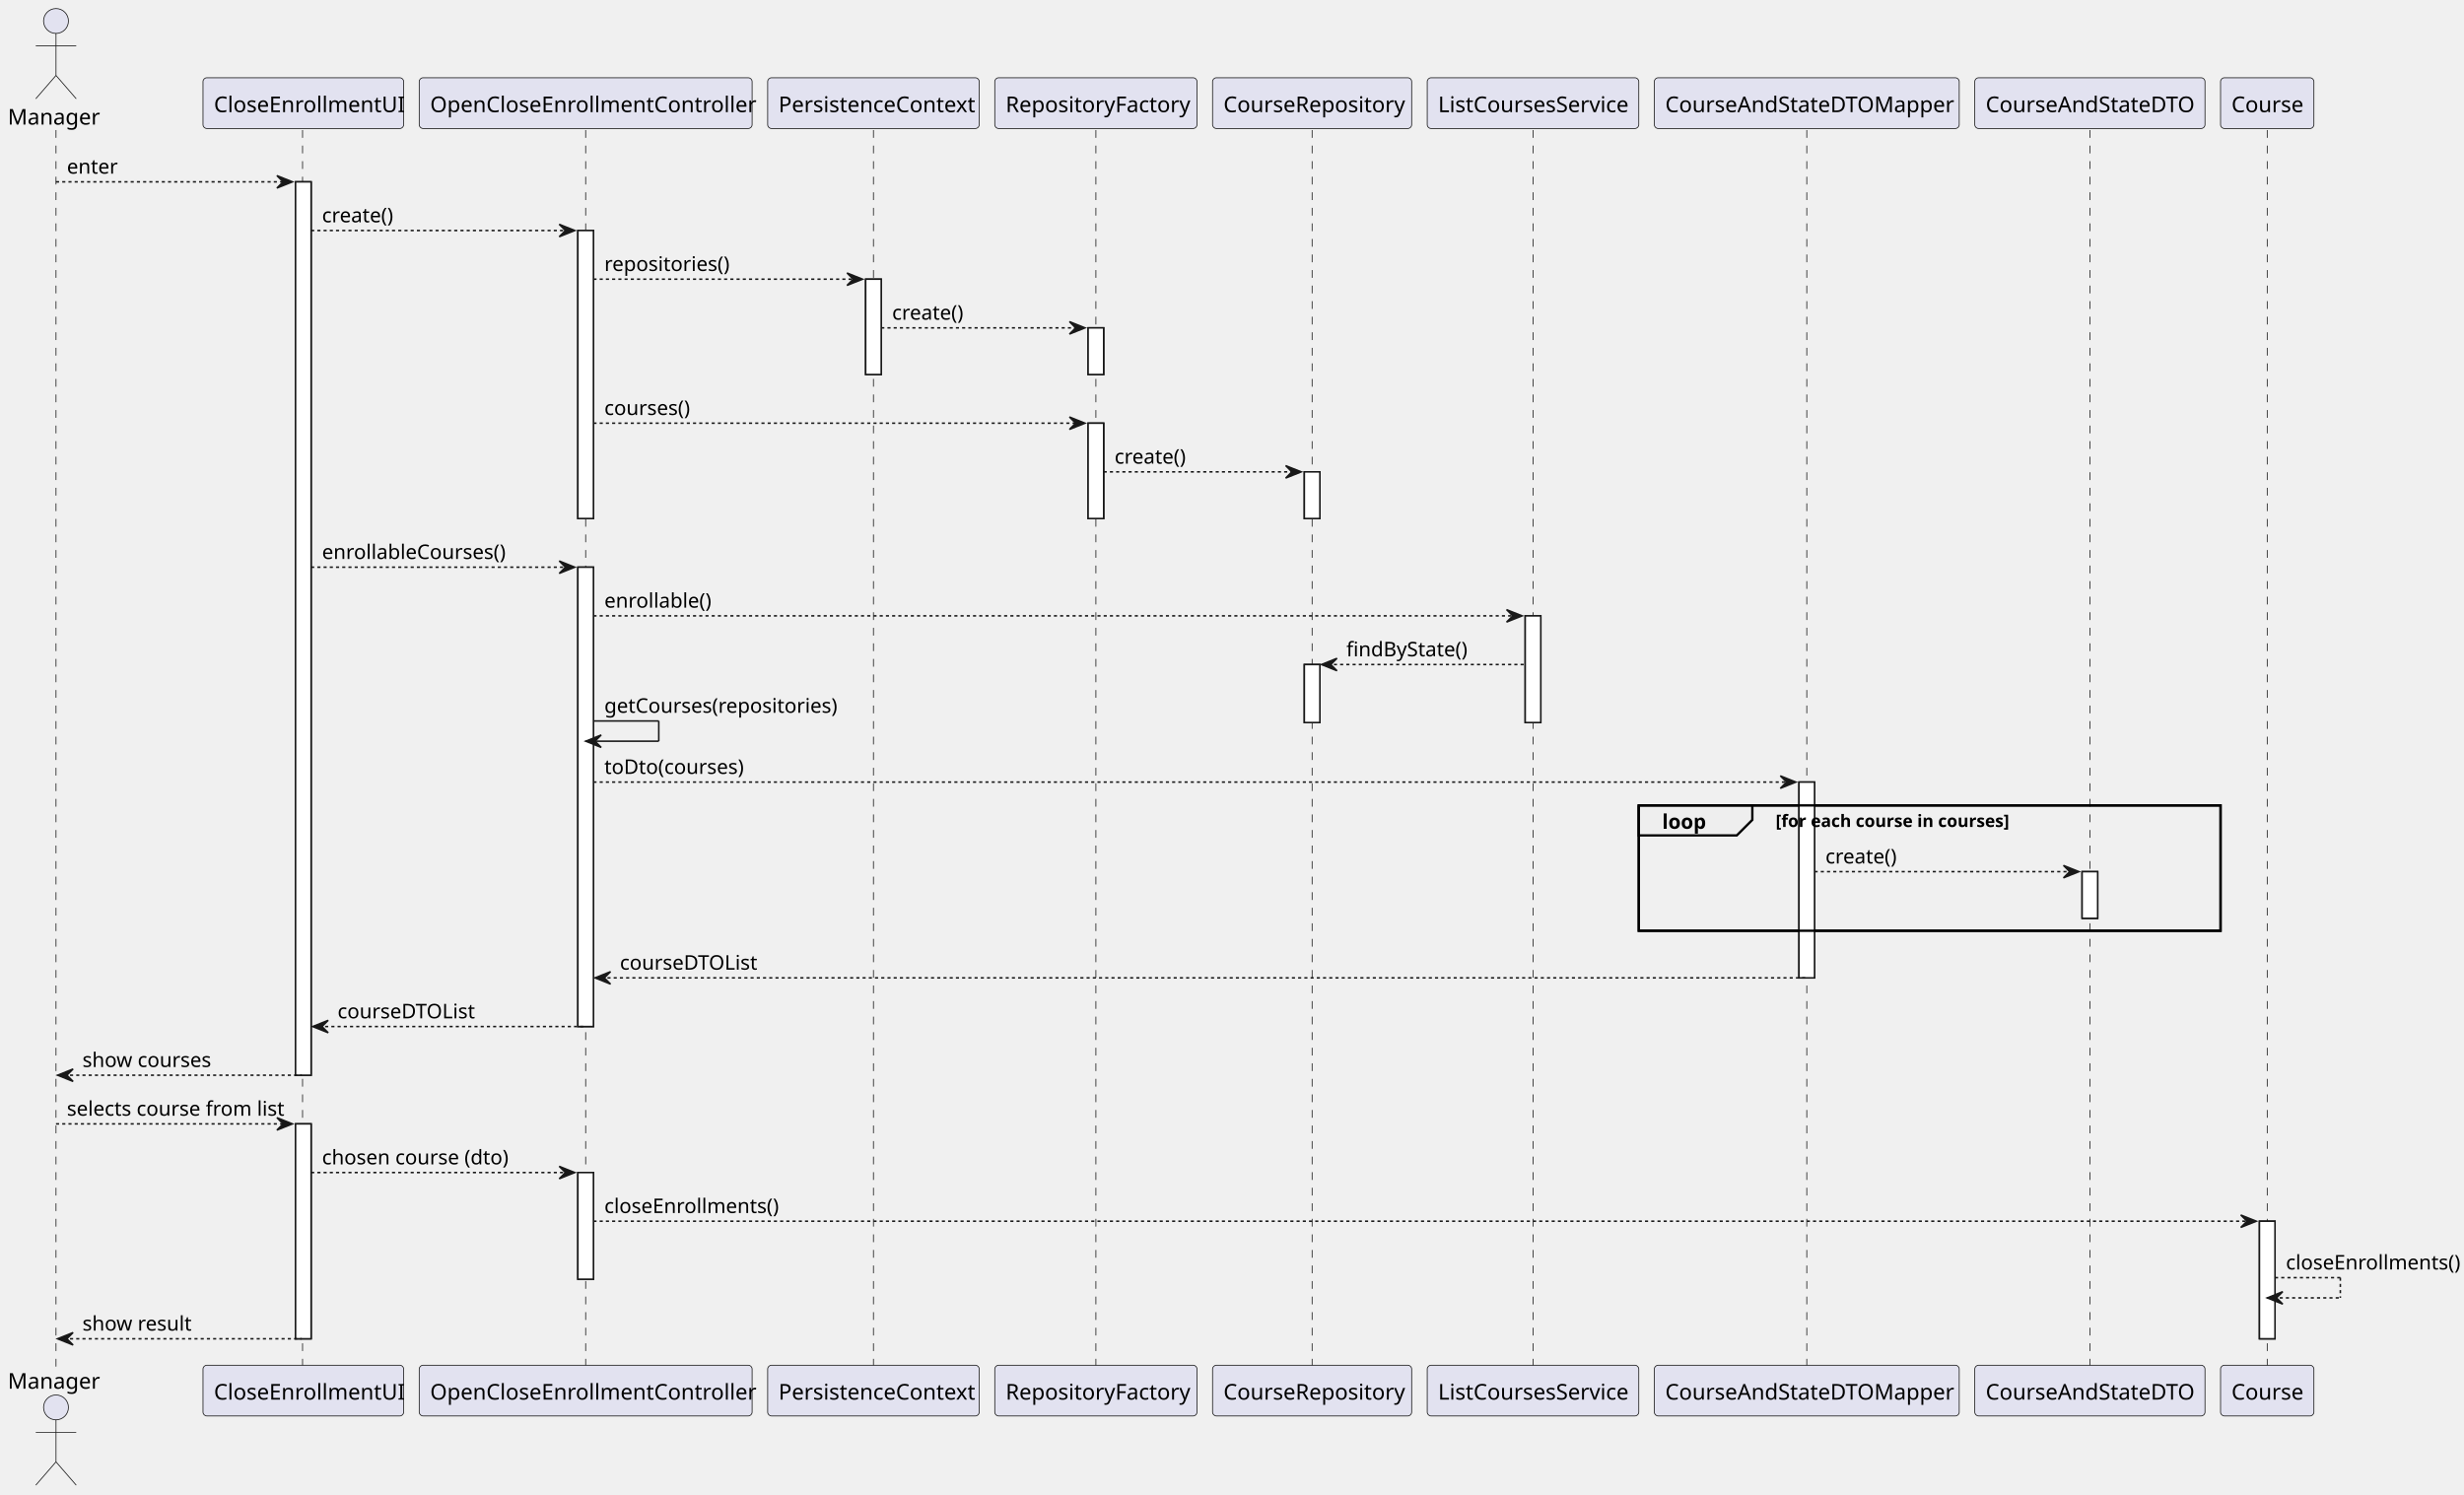
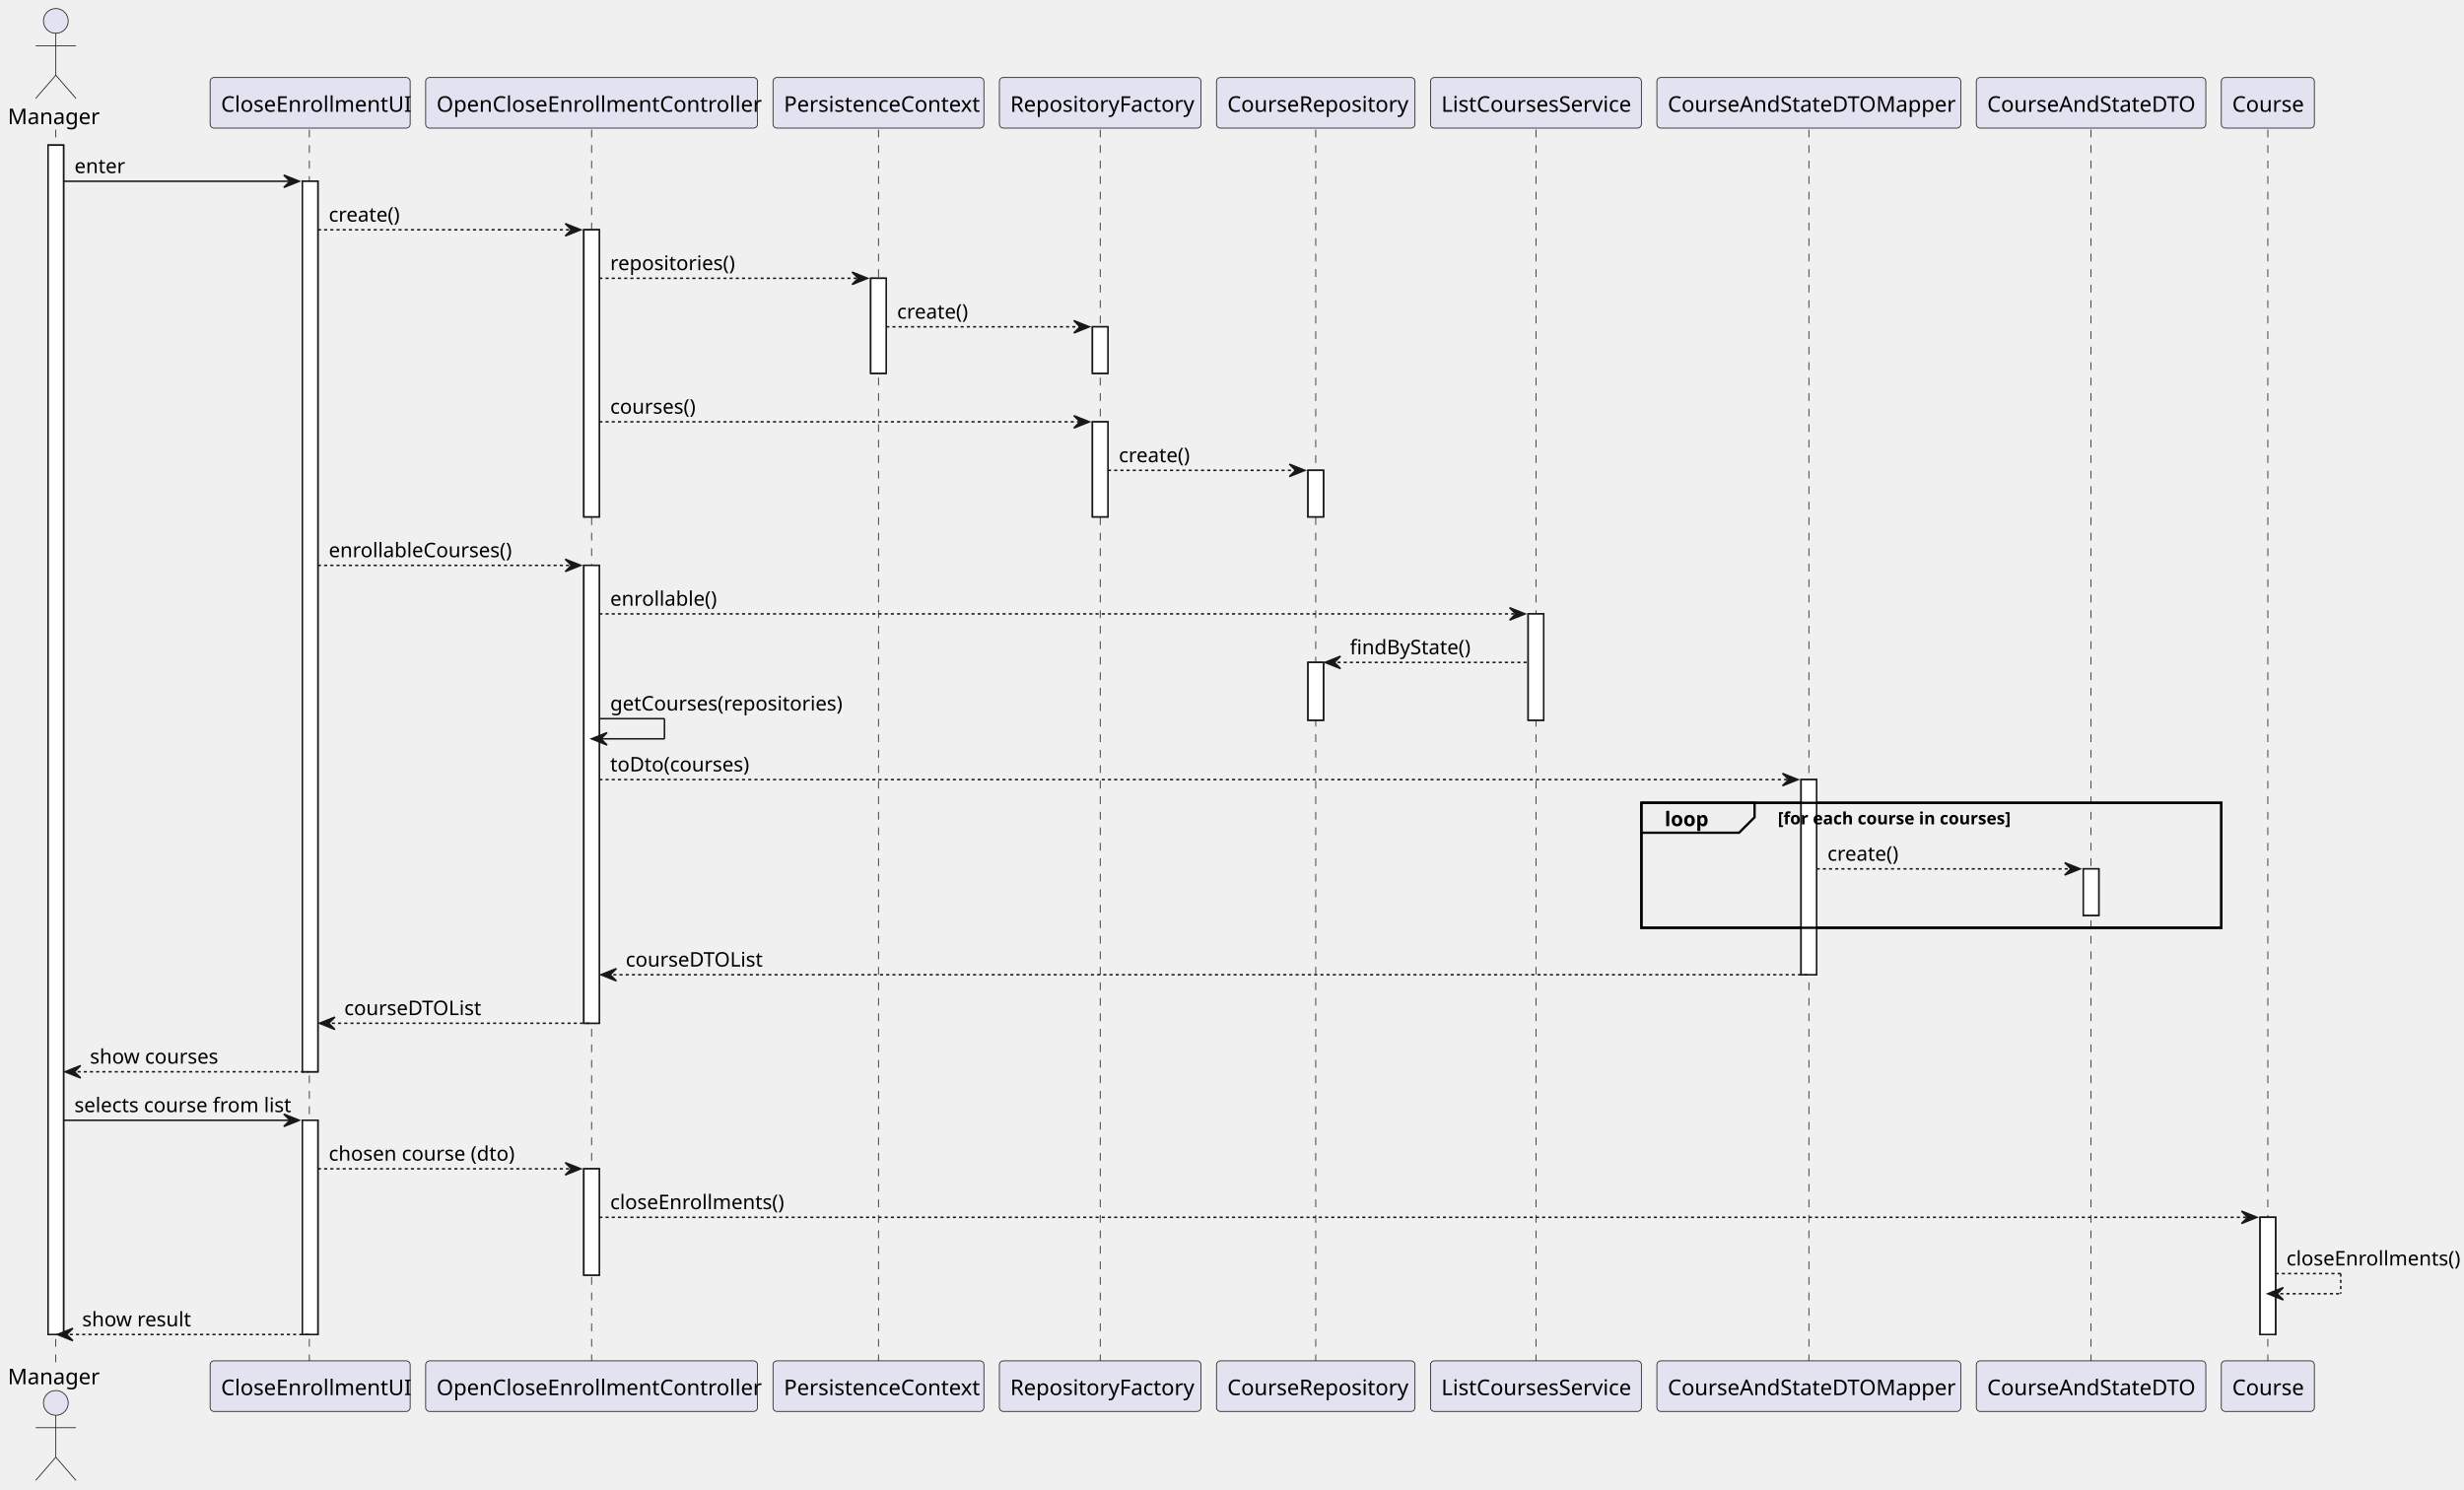
- <svg xmlns="http://www.w3.org/2000/svg" contentStyleType="text/css" height="961px" preserveAspectRatio="none" style="width:1584px;height:961px;background:#FFFFFF;" version="1.1" viewBox="0 0 1584 961" width="1584px" zoomAndPan="magnify">
+ <svg xmlns="http://www.w3.org/2000/svg" contentStyleType="text/css" height="961px" preserveAspectRatio="none" style="width:1589px;height:961px;background:#FFFFFF;" version="1.1" viewBox="0 0 1589 961" width="1589px" zoomAndPan="magnify">
  <defs />
  <g>
-     <rect fill="#FFFFFF" height="574.365" style="stroke:#181818;stroke-width:1.0;" width="10" x="190" y="116.912" />
-     <rect fill="#FFFFFF" height="138.164" style="stroke:#181818;stroke-width:1.0;" width="10" x="190" y="722.568" />
-     <rect fill="#FFFFFF" height="185.164" style="stroke:#181818;stroke-width:1.0;" width="10" x="371.5" y="148.203" />
-     <rect fill="#FFFFFF" height="295.328" style="stroke:#181818;stroke-width:1.0;" width="10" x="371.5" y="364.658" />
-     <rect fill="#FFFFFF" height="68.582" style="stroke:#181818;stroke-width:1.0;" width="10" x="371.5" y="753.859" />
-     <rect fill="#FFFFFF" height="61.291" style="stroke:#181818;stroke-width:1.0;" width="10" x="556.5" y="179.494" />
-     <rect fill="#FFFFFF" height="30" style="stroke:#181818;stroke-width:1.0;" width="10" x="699.5" y="210.785" />
-     <rect fill="#FFFFFF" height="61.291" style="stroke:#181818;stroke-width:1.0;" width="10" x="699.5" y="272.076" />
-     <rect fill="#FFFFFF" height="30" style="stroke:#181818;stroke-width:1.0;" width="10" x="838.5" y="303.367" />
-     <rect fill="#FFFFFF" height="37.291" style="stroke:#181818;stroke-width:1.0;" width="10" x="838.5" y="427.24" />
-     <rect fill="#FFFFFF" height="68.582" style="stroke:#181818;stroke-width:1.0;" width="10" x="980.5" y="395.949" />
-     <rect fill="#FFFFFF" height="125.873" style="stroke:#181818;stroke-width:1.0;" width="10" x="1156.5" y="502.822" />
-     <rect fill="#FFFFFF" height="30" style="stroke:#181818;stroke-width:1.0;" width="10" x="1338.5" y="560.404" />
-     <rect fill="#FFFFFF" height="75.582" style="stroke:#181818;stroke-width:1.0;" width="10" x="1452.5" y="785.15" />
-     <rect fill="none" height="80.582" style="stroke:#000000;stroke-width:1.5;" width="374" x="1053.5" y="517.822" />
+     <rect fill="#FFFFFF" height="767.111" style="stroke:#181818;stroke-width:1.0;" width="10" x="31" y="93.621" />
+     <rect fill="#FFFFFF" height="574.365" style="stroke:#181818;stroke-width:1.0;" width="10" x="195" y="116.912" />
+     <rect fill="#FFFFFF" height="138.164" style="stroke:#181818;stroke-width:1.0;" width="10" x="195" y="722.568" />
+     <rect fill="#FFFFFF" height="185.164" style="stroke:#181818;stroke-width:1.0;" width="10" x="376.5" y="148.203" />
+     <rect fill="#FFFFFF" height="295.328" style="stroke:#181818;stroke-width:1.0;" width="10" x="376.5" y="364.658" />
+     <rect fill="#FFFFFF" height="68.582" style="stroke:#181818;stroke-width:1.0;" width="10" x="376.5" y="753.859" />
+     <rect fill="#FFFFFF" height="61.291" style="stroke:#181818;stroke-width:1.0;" width="10" x="561.5" y="179.494" />
+     <rect fill="#FFFFFF" height="30" style="stroke:#181818;stroke-width:1.0;" width="10" x="704.5" y="210.785" />
+     <rect fill="#FFFFFF" height="61.291" style="stroke:#181818;stroke-width:1.0;" width="10" x="704.5" y="272.076" />
+     <rect fill="#FFFFFF" height="30" style="stroke:#181818;stroke-width:1.0;" width="10" x="843.5" y="303.367" />
+     <rect fill="#FFFFFF" height="37.291" style="stroke:#181818;stroke-width:1.0;" width="10" x="843.5" y="427.24" />
+     <rect fill="#FFFFFF" height="68.582" style="stroke:#181818;stroke-width:1.0;" width="10" x="985.5" y="395.949" />
+     <rect fill="#FFFFFF" height="125.873" style="stroke:#181818;stroke-width:1.0;" width="10" x="1161.5" y="502.822" />
+     <rect fill="#FFFFFF" height="30" style="stroke:#181818;stroke-width:1.0;" width="10" x="1343.5" y="560.404" />
+     <rect fill="#FFFFFF" height="75.582" style="stroke:#181818;stroke-width:1.0;" width="10" x="1457.5" y="785.15" />
+     <rect fill="none" height="80.582" style="stroke:#000000;stroke-width:1.5;" width="374" x="1058.5" y="517.822" />
    <line style="stroke:#181818;stroke-width:0.5;stroke-dasharray:5.0,5.0;" x1="36" x2="36" y1="83.621" y2="878.732" />
-     <line style="stroke:#181818;stroke-width:0.5;stroke-dasharray:5.0,5.0;" x1="194.5" x2="194.5" y1="83.621" y2="878.732" />
-     <line style="stroke:#181818;stroke-width:0.5;stroke-dasharray:5.0,5.0;" x1="376.5" x2="376.5" y1="83.621" y2="878.732" />
-     <line style="stroke:#181818;stroke-width:0.5;stroke-dasharray:5.0,5.0;" x1="561.5" x2="561.5" y1="83.621" y2="878.732" />
-     <line style="stroke:#181818;stroke-width:0.5;stroke-dasharray:5.0,5.0;" x1="704.5" x2="704.5" y1="83.621" y2="878.732" />
-     <line style="stroke:#181818;stroke-width:0.5;stroke-dasharray:5.0,5.0;" x1="843.5" x2="843.5" y1="83.621" y2="878.732" />
-     <line style="stroke:#181818;stroke-width:0.5;stroke-dasharray:5.0,5.0;" x1="985.5" x2="985.5" y1="83.621" y2="878.732" />
-     <line style="stroke:#181818;stroke-width:0.5;stroke-dasharray:5.0,5.0;" x1="1161.5" x2="1161.5" y1="83.621" y2="878.732" />
-     <line style="stroke:#181818;stroke-width:0.5;stroke-dasharray:5.0,5.0;" x1="1343.5" x2="1343.5" y1="83.621" y2="878.732" />
-     <line style="stroke:#181818;stroke-width:0.5;stroke-dasharray:5.0,5.0;" x1="1457.5" x2="1457.5" y1="83.621" y2="878.732" />
+     <line style="stroke:#181818;stroke-width:0.5;stroke-dasharray:5.0,5.0;" x1="199.5" x2="199.5" y1="83.621" y2="878.732" />
+     <line style="stroke:#181818;stroke-width:0.5;stroke-dasharray:5.0,5.0;" x1="381.5" x2="381.5" y1="83.621" y2="878.732" />
+     <line style="stroke:#181818;stroke-width:0.5;stroke-dasharray:5.0,5.0;" x1="566.5" x2="566.5" y1="83.621" y2="878.732" />
+     <line style="stroke:#181818;stroke-width:0.5;stroke-dasharray:5.0,5.0;" x1="709.5" x2="709.5" y1="83.621" y2="878.732" />
+     <line style="stroke:#181818;stroke-width:0.5;stroke-dasharray:5.0,5.0;" x1="848.5" x2="848.5" y1="83.621" y2="878.732" />
+     <line style="stroke:#181818;stroke-width:0.5;stroke-dasharray:5.0,5.0;" x1="990.5" x2="990.5" y1="83.621" y2="878.732" />
+     <line style="stroke:#181818;stroke-width:0.5;stroke-dasharray:5.0,5.0;" x1="1166.5" x2="1166.5" y1="83.621" y2="878.732" />
+     <line style="stroke:#181818;stroke-width:0.5;stroke-dasharray:5.0,5.0;" x1="1348.5" x2="1348.5" y1="83.621" y2="878.732" />
+     <line style="stroke:#181818;stroke-width:0.5;stroke-dasharray:5.0,5.0;" x1="1462.5" x2="1462.5" y1="83.621" y2="878.732" />
    <text fill="#000000" font-family="sans-serif" font-size="14" lengthAdjust="spacing" textLength="56" x="5" y="80.107">Manager</text>
    <ellipse cx="36" cy="13.5" fill="#E2E2F0" rx="8" ry="8" style="stroke:#181818;stroke-width:0.5;" />
    <path d="M36,21.5 L36,48.5 M23,29.5 L49,29.5 M36,48.5 L23,63.5 M36,48.5 L49,63.5 " fill="none" style="stroke:#181818;stroke-width:0.5;" />
    <text fill="#000000" font-family="sans-serif" font-size="14" lengthAdjust="spacing" textLength="56" x="5" y="892.84">Manager</text>
    <ellipse cx="36" cy="904.854" fill="#E2E2F0" rx="8" ry="8" style="stroke:#181818;stroke-width:0.5;" />
    <path d="M36,912.854 L36,939.854 M23,920.854 L49,920.854 M36,939.854 L23,954.854 M36,939.854 L49,954.854 " fill="none" style="stroke:#181818;stroke-width:0.5;" />
-     <rect fill="#E2E2F0" height="32.621" rx="2.5" ry="2.5" style="stroke:#181818;stroke-width:0.5;" width="129" x="130.5" y="50" />
-     <text fill="#000000" font-family="sans-serif" font-size="14" lengthAdjust="spacing" textLength="115" x="137.5" y="72.107">CloseEnrollmentUI</text>
-     <rect fill="#E2E2F0" height="32.621" rx="2.5" ry="2.5" style="stroke:#181818;stroke-width:0.5;" width="129" x="130.5" y="877.732" />
-     <text fill="#000000" font-family="sans-serif" font-size="14" lengthAdjust="spacing" textLength="115" x="137.5" y="899.84">CloseEnrollmentUI</text>
-     <rect fill="#E2E2F0" height="32.621" rx="2.5" ry="2.5" style="stroke:#181818;stroke-width:0.5;" width="214" x="269.5" y="50" />
-     <text fill="#000000" font-family="sans-serif" font-size="14" lengthAdjust="spacing" textLength="200" x="276.5" y="72.107">OpenCloseEnrollmentController</text>
-     <rect fill="#E2E2F0" height="32.621" rx="2.5" ry="2.5" style="stroke:#181818;stroke-width:0.5;" width="214" x="269.5" y="877.732" />
-     <text fill="#000000" font-family="sans-serif" font-size="14" lengthAdjust="spacing" textLength="200" x="276.5" y="899.84">OpenCloseEnrollmentController</text>
-     <rect fill="#E2E2F0" height="32.621" rx="2.5" ry="2.5" style="stroke:#181818;stroke-width:0.5;" width="136" x="493.5" y="50" />
-     <text fill="#000000" font-family="sans-serif" font-size="14" lengthAdjust="spacing" textLength="122" x="500.5" y="72.107">PersistenceContext</text>
-     <rect fill="#E2E2F0" height="32.621" rx="2.5" ry="2.5" style="stroke:#181818;stroke-width:0.5;" width="136" x="493.5" y="877.732" />
-     <text fill="#000000" font-family="sans-serif" font-size="14" lengthAdjust="spacing" textLength="122" x="500.5" y="899.84">PersistenceContext</text>
-     <rect fill="#E2E2F0" height="32.621" rx="2.5" ry="2.5" style="stroke:#181818;stroke-width:0.5;" width="130" x="639.5" y="50" />
-     <text fill="#000000" font-family="sans-serif" font-size="14" lengthAdjust="spacing" textLength="116" x="646.5" y="72.107">RepositoryFactory</text>
-     <rect fill="#E2E2F0" height="32.621" rx="2.5" ry="2.5" style="stroke:#181818;stroke-width:0.5;" width="130" x="639.5" y="877.732" />
-     <text fill="#000000" font-family="sans-serif" font-size="14" lengthAdjust="spacing" textLength="116" x="646.5" y="899.84">RepositoryFactory</text>
-     <rect fill="#E2E2F0" height="32.621" rx="2.5" ry="2.5" style="stroke:#181818;stroke-width:0.5;" width="128" x="779.5" y="50" />
-     <text fill="#000000" font-family="sans-serif" font-size="14" lengthAdjust="spacing" textLength="114" x="786.5" y="72.107">CourseRepository</text>
-     <rect fill="#E2E2F0" height="32.621" rx="2.5" ry="2.5" style="stroke:#181818;stroke-width:0.5;" width="128" x="779.5" y="877.732" />
-     <text fill="#000000" font-family="sans-serif" font-size="14" lengthAdjust="spacing" textLength="114" x="786.5" y="899.84">CourseRepository</text>
-     <rect fill="#E2E2F0" height="32.621" rx="2.5" ry="2.5" style="stroke:#181818;stroke-width:0.5;" width="136" x="917.5" y="50" />
-     <text fill="#000000" font-family="sans-serif" font-size="14" lengthAdjust="spacing" textLength="122" x="924.5" y="72.107">ListCoursesService</text>
-     <rect fill="#E2E2F0" height="32.621" rx="2.5" ry="2.5" style="stroke:#181818;stroke-width:0.5;" width="136" x="917.5" y="877.732" />
-     <text fill="#000000" font-family="sans-serif" font-size="14" lengthAdjust="spacing" textLength="122" x="924.5" y="899.84">ListCoursesService</text>
-     <rect fill="#E2E2F0" height="32.621" rx="2.5" ry="2.5" style="stroke:#181818;stroke-width:0.5;" width="196" x="1063.5" y="50" />
-     <text fill="#000000" font-family="sans-serif" font-size="14" lengthAdjust="spacing" textLength="182" x="1070.5" y="72.107">CourseAndStateDTOMapper</text>
-     <rect fill="#E2E2F0" height="32.621" rx="2.5" ry="2.5" style="stroke:#181818;stroke-width:0.5;" width="196" x="1063.5" y="877.732" />
-     <text fill="#000000" font-family="sans-serif" font-size="14" lengthAdjust="spacing" textLength="182" x="1070.5" y="899.84">CourseAndStateDTOMapper</text>
-     <rect fill="#E2E2F0" height="32.621" rx="2.5" ry="2.5" style="stroke:#181818;stroke-width:0.5;" width="148" x="1269.5" y="50" />
-     <text fill="#000000" font-family="sans-serif" font-size="14" lengthAdjust="spacing" textLength="134" x="1276.5" y="72.107">CourseAndStateDTO</text>
-     <rect fill="#E2E2F0" height="32.621" rx="2.5" ry="2.5" style="stroke:#181818;stroke-width:0.5;" width="148" x="1269.5" y="877.732" />
-     <text fill="#000000" font-family="sans-serif" font-size="14" lengthAdjust="spacing" textLength="134" x="1276.5" y="899.84">CourseAndStateDTO</text>
-     <rect fill="#E2E2F0" height="32.621" rx="2.5" ry="2.5" style="stroke:#181818;stroke-width:0.5;" width="60" x="1427.5" y="50" />
-     <text fill="#000000" font-family="sans-serif" font-size="14" lengthAdjust="spacing" textLength="46" x="1434.5" y="72.107">Course</text>
-     <rect fill="#E2E2F0" height="32.621" rx="2.5" ry="2.5" style="stroke:#181818;stroke-width:0.5;" width="60" x="1427.5" y="877.732" />
-     <text fill="#000000" font-family="sans-serif" font-size="14" lengthAdjust="spacing" textLength="46" x="1434.5" y="899.84">Course</text>
-     <rect fill="#FFFFFF" height="574.365" style="stroke:#181818;stroke-width:1.0;" width="10" x="190" y="116.912" />
-     <rect fill="#FFFFFF" height="138.164" style="stroke:#181818;stroke-width:1.0;" width="10" x="190" y="722.568" />
-     <rect fill="#FFFFFF" height="185.164" style="stroke:#181818;stroke-width:1.0;" width="10" x="371.5" y="148.203" />
-     <rect fill="#FFFFFF" height="295.328" style="stroke:#181818;stroke-width:1.0;" width="10" x="371.5" y="364.658" />
-     <rect fill="#FFFFFF" height="68.582" style="stroke:#181818;stroke-width:1.0;" width="10" x="371.5" y="753.859" />
-     <rect fill="#FFFFFF" height="61.291" style="stroke:#181818;stroke-width:1.0;" width="10" x="556.5" y="179.494" />
-     <rect fill="#FFFFFF" height="30" style="stroke:#181818;stroke-width:1.0;" width="10" x="699.5" y="210.785" />
-     <rect fill="#FFFFFF" height="61.291" style="stroke:#181818;stroke-width:1.0;" width="10" x="699.5" y="272.076" />
-     <rect fill="#FFFFFF" height="30" style="stroke:#181818;stroke-width:1.0;" width="10" x="838.5" y="303.367" />
-     <rect fill="#FFFFFF" height="37.291" style="stroke:#181818;stroke-width:1.0;" width="10" x="838.5" y="427.24" />
-     <rect fill="#FFFFFF" height="68.582" style="stroke:#181818;stroke-width:1.0;" width="10" x="980.5" y="395.949" />
-     <rect fill="#FFFFFF" height="125.873" style="stroke:#181818;stroke-width:1.0;" width="10" x="1156.5" y="502.822" />
-     <rect fill="#FFFFFF" height="30" style="stroke:#181818;stroke-width:1.0;" width="10" x="1338.5" y="560.404" />
-     <rect fill="#FFFFFF" height="75.582" style="stroke:#181818;stroke-width:1.0;" width="10" x="1452.5" y="785.15" />
-     <polygon fill="#181818" points="178,112.912,188,116.912,178,120.912,182,116.912" style="stroke:#181818;stroke-width:1.0;" />
-     <line style="stroke:#181818;stroke-width:1.0;stroke-dasharray:2.0,2.0;" x1="36" x2="184" y1="116.912" y2="116.912" />
-     <text fill="#000000" font-family="sans-serif" font-size="13" lengthAdjust="spacing" textLength="29" x="43" y="111.649">enter</text>
-     <polygon fill="#181818" points="359.5,144.203,369.5,148.203,359.5,152.203,363.5,148.203" style="stroke:#181818;stroke-width:1.0;" />
-     <line style="stroke:#181818;stroke-width:1.0;stroke-dasharray:2.0,2.0;" x1="200" x2="365.5" y1="148.203" y2="148.203" />
-     <text fill="#000000" font-family="sans-serif" font-size="13" lengthAdjust="spacing" textLength="44" x="207" y="142.94">create()</text>
-     <polygon fill="#181818" points="544.5,175.494,554.5,179.494,544.5,183.494,548.5,179.494" style="stroke:#181818;stroke-width:1.0;" />
-     <line style="stroke:#181818;stroke-width:1.0;stroke-dasharray:2.0,2.0;" x1="381.5" x2="550.5" y1="179.494" y2="179.494" />
-     <text fill="#000000" font-family="sans-serif" font-size="13" lengthAdjust="spacing" textLength="75" x="388.5" y="174.231">repositories()</text>
-     <polygon fill="#181818" points="687.5,206.785,697.5,210.785,687.5,214.785,691.5,210.785" style="stroke:#181818;stroke-width:1.0;" />
-     <line style="stroke:#181818;stroke-width:1.0;stroke-dasharray:2.0,2.0;" x1="566.5" x2="693.5" y1="210.785" y2="210.785" />
-     <text fill="#000000" font-family="sans-serif" font-size="13" lengthAdjust="spacing" textLength="44" x="573.5" y="205.523">create()</text>
-     <polygon fill="#181818" points="687.5,268.076,697.5,272.076,687.5,276.076,691.5,272.076" style="stroke:#181818;stroke-width:1.0;" />
-     <line style="stroke:#181818;stroke-width:1.0;stroke-dasharray:2.0,2.0;" x1="381.5" x2="693.5" y1="272.076" y2="272.076" />
-     <text fill="#000000" font-family="sans-serif" font-size="13" lengthAdjust="spacing" textLength="54" x="388.5" y="266.813">courses()</text>
-     <polygon fill="#181818" points="826.5,299.367,836.5,303.367,826.5,307.367,830.5,303.367" style="stroke:#181818;stroke-width:1.0;" />
-     <line style="stroke:#181818;stroke-width:1.0;stroke-dasharray:2.0,2.0;" x1="709.5" x2="832.5" y1="303.367" y2="303.367" />
-     <text fill="#000000" font-family="sans-serif" font-size="13" lengthAdjust="spacing" textLength="44" x="716.5" y="298.104">create()</text>
-     <polygon fill="#181818" points="359.5,360.658,369.5,364.658,359.5,368.658,363.5,364.658" style="stroke:#181818;stroke-width:1.0;" />
-     <line style="stroke:#181818;stroke-width:1.0;stroke-dasharray:2.0,2.0;" x1="200" x2="365.5" y1="364.658" y2="364.658" />
-     <text fill="#000000" font-family="sans-serif" font-size="13" lengthAdjust="spacing" textLength="111" x="207" y="359.396">enrollableCourses()</text>
-     <polygon fill="#181818" points="968.5,391.949,978.5,395.949,968.5,399.949,972.5,395.949" style="stroke:#181818;stroke-width:1.0;" />
-     <line style="stroke:#181818;stroke-width:1.0;stroke-dasharray:2.0,2.0;" x1="381.5" x2="974.5" y1="395.949" y2="395.949" />
-     <text fill="#000000" font-family="sans-serif" font-size="13" lengthAdjust="spacing" textLength="63" x="388.5" y="390.687">enrollable()</text>
-     <polygon fill="#181818" points="859.5,423.24,849.5,427.24,859.5,431.24,855.5,427.24" style="stroke:#181818;stroke-width:1.0;" />
-     <line style="stroke:#181818;stroke-width:1.0;stroke-dasharray:2.0,2.0;" x1="853.5" x2="979.5" y1="427.24" y2="427.24" />
-     <text fill="#000000" font-family="sans-serif" font-size="13" lengthAdjust="spacing" textLength="75" x="865.5" y="421.978">findByState()</text>
-     <line style="stroke:#181818;stroke-width:1.0;" x1="381.5" x2="423.5" y1="463.531" y2="463.531" />
-     <line style="stroke:#181818;stroke-width:1.0;" x1="423.5" x2="423.5" y1="463.531" y2="476.531" />
-     <line style="stroke:#181818;stroke-width:1.0;" x1="376.5" x2="423.5" y1="476.531" y2="476.531" />
-     <polygon fill="#181818" points="386.5,472.531,376.5,476.531,386.5,480.531,382.5,476.531" style="stroke:#181818;stroke-width:1.0;" />
-     <text fill="#000000" font-family="sans-serif" font-size="13" lengthAdjust="spacing" textLength="141" x="388.5" y="458.269">getCourses(repositories)</text>
-     <polygon fill="#181818" points="1144.5,498.822,1154.5,502.822,1144.5,506.822,1148.5,502.822" style="stroke:#181818;stroke-width:1.0;" />
-     <line style="stroke:#181818;stroke-width:1.0;stroke-dasharray:2.0,2.0;" x1="381.5" x2="1150.5" y1="502.822" y2="502.822" />
-     <text fill="#000000" font-family="sans-serif" font-size="13" lengthAdjust="spacing" textLength="85" x="388.5" y="497.56">toDto(courses)</text>
-     <path d="M1053.5,517.822 L1126.5,517.822 L1126.5,527.113 L1116.5,537.113 L1053.5,537.113 L1053.5,517.822 " fill="#EEEEEE" style="stroke:#000000;stroke-width:1.5;" />
-     <rect fill="none" height="80.582" style="stroke:#000000;stroke-width:1.5;" width="374" x="1053.5" y="517.822" />
-     <text fill="#000000" font-family="sans-serif" font-size="13" font-weight="bold" lengthAdjust="spacing" textLength="28" x="1068.5" y="532.851">loop</text>
-     <text fill="#000000" font-family="sans-serif" font-size="11" font-weight="bold" lengthAdjust="spacing" textLength="157" x="1141.5" y="531.692">[for each course in courses]</text>
-     <polygon fill="#181818" points="1326.5,556.404,1336.5,560.404,1326.5,564.404,1330.5,560.404" style="stroke:#181818;stroke-width:1.0;" />
-     <line style="stroke:#181818;stroke-width:1.0;stroke-dasharray:2.0,2.0;" x1="1166.5" x2="1332.5" y1="560.404" y2="560.404" />
-     <text fill="#000000" font-family="sans-serif" font-size="13" lengthAdjust="spacing" textLength="44" x="1173.5" y="555.142">create()</text>
-     <polygon fill="#181818" points="392.5,624.695,382.5,628.695,392.5,632.695,388.5,628.695" style="stroke:#181818;stroke-width:1.0;" />
-     <line style="stroke:#181818;stroke-width:1.0;stroke-dasharray:2.0,2.0;" x1="386.5" x2="1160.5" y1="628.695" y2="628.695" />
-     <text fill="#000000" font-family="sans-serif" font-size="13" lengthAdjust="spacing" textLength="86" x="398.5" y="623.433">courseDTOList</text>
-     <polygon fill="#181818" points="211,655.986,201,659.986,211,663.986,207,659.986" style="stroke:#181818;stroke-width:1.0;" />
-     <line style="stroke:#181818;stroke-width:1.0;stroke-dasharray:2.0,2.0;" x1="205" x2="375.5" y1="659.986" y2="659.986" />
-     <text fill="#000000" font-family="sans-serif" font-size="13" lengthAdjust="spacing" textLength="86" x="217" y="654.724">courseDTOList</text>
-     <polygon fill="#181818" points="47,687.277,37,691.277,47,695.277,43,691.277" style="stroke:#181818;stroke-width:1.0;" />
-     <line style="stroke:#181818;stroke-width:1.0;stroke-dasharray:2.0,2.0;" x1="41" x2="194" y1="691.277" y2="691.277" />
-     <text fill="#000000" font-family="sans-serif" font-size="13" lengthAdjust="spacing" textLength="80" x="53" y="686.015">show courses</text>
-     <polygon fill="#181818" points="178,718.568,188,722.568,178,726.568,182,722.568" style="stroke:#181818;stroke-width:1.0;" />
-     <line style="stroke:#181818;stroke-width:1.0;stroke-dasharray:2.0,2.0;" x1="36" x2="184" y1="722.568" y2="722.568" />
-     <text fill="#000000" font-family="sans-serif" font-size="13" lengthAdjust="spacing" textLength="135" x="43" y="717.306">selects course from list</text>
-     <polygon fill="#181818" points="359.5,749.859,369.5,753.859,359.5,757.859,363.5,753.859" style="stroke:#181818;stroke-width:1.0;" />
-     <line style="stroke:#181818;stroke-width:1.0;stroke-dasharray:2.0,2.0;" x1="200" x2="365.5" y1="753.859" y2="753.859" />
-     <text fill="#000000" font-family="sans-serif" font-size="13" lengthAdjust="spacing" textLength="115" x="207" y="748.597">chosen course (dto)</text>
-     <polygon fill="#181818" points="1440.5,781.15,1450.5,785.15,1440.5,789.15,1444.5,785.15" style="stroke:#181818;stroke-width:1.0;" />
-     <line style="stroke:#181818;stroke-width:1.0;stroke-dasharray:2.0,2.0;" x1="381.5" x2="1446.5" y1="785.15" y2="785.15" />
-     <text fill="#000000" font-family="sans-serif" font-size="13" lengthAdjust="spacing" textLength="108" x="388.5" y="779.888">closeEnrollments()</text>
-     <line style="stroke:#181818;stroke-width:1.0;stroke-dasharray:2.0,2.0;" x1="1462.5" x2="1504.5" y1="821.441" y2="821.441" />
-     <line style="stroke:#181818;stroke-width:1.0;stroke-dasharray:2.0,2.0;" x1="1504.5" x2="1504.5" y1="821.441" y2="834.441" />
-     <line style="stroke:#181818;stroke-width:1.0;stroke-dasharray:2.0,2.0;" x1="1457.5" x2="1504.5" y1="834.441" y2="834.441" />
-     <polygon fill="#181818" points="1467.5,830.441,1457.5,834.441,1467.5,838.441,1463.5,834.441" style="stroke:#181818;stroke-width:1.0;" />
-     <text fill="#000000" font-family="sans-serif" font-size="13" lengthAdjust="spacing" textLength="108" x="1469.5" y="816.179">closeEnrollments()</text>
+     <rect fill="#E2E2F0" height="32.621" rx="2.5" ry="2.5" style="stroke:#181818;stroke-width:0.5;" width="129" x="135.5" y="50" />
+     <text fill="#000000" font-family="sans-serif" font-size="14" lengthAdjust="spacing" textLength="115" x="142.5" y="72.107">CloseEnrollmentUI</text>
+     <rect fill="#E2E2F0" height="32.621" rx="2.5" ry="2.5" style="stroke:#181818;stroke-width:0.5;" width="129" x="135.5" y="877.732" />
+     <text fill="#000000" font-family="sans-serif" font-size="14" lengthAdjust="spacing" textLength="115" x="142.5" y="899.84">CloseEnrollmentUI</text>
+     <rect fill="#E2E2F0" height="32.621" rx="2.5" ry="2.5" style="stroke:#181818;stroke-width:0.5;" width="214" x="274.5" y="50" />
+     <text fill="#000000" font-family="sans-serif" font-size="14" lengthAdjust="spacing" textLength="200" x="281.5" y="72.107">OpenCloseEnrollmentController</text>
+     <rect fill="#E2E2F0" height="32.621" rx="2.5" ry="2.5" style="stroke:#181818;stroke-width:0.5;" width="214" x="274.5" y="877.732" />
+     <text fill="#000000" font-family="sans-serif" font-size="14" lengthAdjust="spacing" textLength="200" x="281.5" y="899.84">OpenCloseEnrollmentController</text>
+     <rect fill="#E2E2F0" height="32.621" rx="2.5" ry="2.5" style="stroke:#181818;stroke-width:0.5;" width="136" x="498.5" y="50" />
+     <text fill="#000000" font-family="sans-serif" font-size="14" lengthAdjust="spacing" textLength="122" x="505.5" y="72.107">PersistenceContext</text>
+     <rect fill="#E2E2F0" height="32.621" rx="2.5" ry="2.5" style="stroke:#181818;stroke-width:0.5;" width="136" x="498.5" y="877.732" />
+     <text fill="#000000" font-family="sans-serif" font-size="14" lengthAdjust="spacing" textLength="122" x="505.5" y="899.84">PersistenceContext</text>
+     <rect fill="#E2E2F0" height="32.621" rx="2.5" ry="2.5" style="stroke:#181818;stroke-width:0.5;" width="130" x="644.5" y="50" />
+     <text fill="#000000" font-family="sans-serif" font-size="14" lengthAdjust="spacing" textLength="116" x="651.5" y="72.107">RepositoryFactory</text>
+     <rect fill="#E2E2F0" height="32.621" rx="2.5" ry="2.5" style="stroke:#181818;stroke-width:0.5;" width="130" x="644.5" y="877.732" />
+     <text fill="#000000" font-family="sans-serif" font-size="14" lengthAdjust="spacing" textLength="116" x="651.5" y="899.84">RepositoryFactory</text>
+     <rect fill="#E2E2F0" height="32.621" rx="2.5" ry="2.5" style="stroke:#181818;stroke-width:0.5;" width="128" x="784.5" y="50" />
+     <text fill="#000000" font-family="sans-serif" font-size="14" lengthAdjust="spacing" textLength="114" x="791.5" y="72.107">CourseRepository</text>
+     <rect fill="#E2E2F0" height="32.621" rx="2.5" ry="2.5" style="stroke:#181818;stroke-width:0.5;" width="128" x="784.5" y="877.732" />
+     <text fill="#000000" font-family="sans-serif" font-size="14" lengthAdjust="spacing" textLength="114" x="791.5" y="899.84">CourseRepository</text>
+     <rect fill="#E2E2F0" height="32.621" rx="2.5" ry="2.5" style="stroke:#181818;stroke-width:0.5;" width="136" x="922.5" y="50" />
+     <text fill="#000000" font-family="sans-serif" font-size="14" lengthAdjust="spacing" textLength="122" x="929.5" y="72.107">ListCoursesService</text>
+     <rect fill="#E2E2F0" height="32.621" rx="2.5" ry="2.5" style="stroke:#181818;stroke-width:0.5;" width="136" x="922.5" y="877.732" />
+     <text fill="#000000" font-family="sans-serif" font-size="14" lengthAdjust="spacing" textLength="122" x="929.5" y="899.84">ListCoursesService</text>
+     <rect fill="#E2E2F0" height="32.621" rx="2.5" ry="2.5" style="stroke:#181818;stroke-width:0.5;" width="196" x="1068.5" y="50" />
+     <text fill="#000000" font-family="sans-serif" font-size="14" lengthAdjust="spacing" textLength="182" x="1075.5" y="72.107">CourseAndStateDTOMapper</text>
+     <rect fill="#E2E2F0" height="32.621" rx="2.5" ry="2.5" style="stroke:#181818;stroke-width:0.5;" width="196" x="1068.5" y="877.732" />
+     <text fill="#000000" font-family="sans-serif" font-size="14" lengthAdjust="spacing" textLength="182" x="1075.5" y="899.84">CourseAndStateDTOMapper</text>
+     <rect fill="#E2E2F0" height="32.621" rx="2.5" ry="2.5" style="stroke:#181818;stroke-width:0.5;" width="148" x="1274.5" y="50" />
+     <text fill="#000000" font-family="sans-serif" font-size="14" lengthAdjust="spacing" textLength="134" x="1281.5" y="72.107">CourseAndStateDTO</text>
+     <rect fill="#E2E2F0" height="32.621" rx="2.5" ry="2.5" style="stroke:#181818;stroke-width:0.5;" width="148" x="1274.5" y="877.732" />
+     <text fill="#000000" font-family="sans-serif" font-size="14" lengthAdjust="spacing" textLength="134" x="1281.5" y="899.84">CourseAndStateDTO</text>
+     <rect fill="#E2E2F0" height="32.621" rx="2.5" ry="2.5" style="stroke:#181818;stroke-width:0.5;" width="60" x="1432.5" y="50" />
+     <text fill="#000000" font-family="sans-serif" font-size="14" lengthAdjust="spacing" textLength="46" x="1439.5" y="72.107">Course</text>
+     <rect fill="#E2E2F0" height="32.621" rx="2.5" ry="2.5" style="stroke:#181818;stroke-width:0.5;" width="60" x="1432.5" y="877.732" />
+     <text fill="#000000" font-family="sans-serif" font-size="14" lengthAdjust="spacing" textLength="46" x="1439.5" y="899.84">Course</text>
+     <rect fill="#FFFFFF" height="767.111" style="stroke:#181818;stroke-width:1.0;" width="10" x="31" y="93.621" />
+     <rect fill="#FFFFFF" height="574.365" style="stroke:#181818;stroke-width:1.0;" width="10" x="195" y="116.912" />
+     <rect fill="#FFFFFF" height="138.164" style="stroke:#181818;stroke-width:1.0;" width="10" x="195" y="722.568" />
+     <rect fill="#FFFFFF" height="185.164" style="stroke:#181818;stroke-width:1.0;" width="10" x="376.5" y="148.203" />
+     <rect fill="#FFFFFF" height="295.328" style="stroke:#181818;stroke-width:1.0;" width="10" x="376.5" y="364.658" />
+     <rect fill="#FFFFFF" height="68.582" style="stroke:#181818;stroke-width:1.0;" width="10" x="376.5" y="753.859" />
+     <rect fill="#FFFFFF" height="61.291" style="stroke:#181818;stroke-width:1.0;" width="10" x="561.5" y="179.494" />
+     <rect fill="#FFFFFF" height="30" style="stroke:#181818;stroke-width:1.0;" width="10" x="704.5" y="210.785" />
+     <rect fill="#FFFFFF" height="61.291" style="stroke:#181818;stroke-width:1.0;" width="10" x="704.5" y="272.076" />
+     <rect fill="#FFFFFF" height="30" style="stroke:#181818;stroke-width:1.0;" width="10" x="843.5" y="303.367" />
+     <rect fill="#FFFFFF" height="37.291" style="stroke:#181818;stroke-width:1.0;" width="10" x="843.5" y="427.24" />
+     <rect fill="#FFFFFF" height="68.582" style="stroke:#181818;stroke-width:1.0;" width="10" x="985.5" y="395.949" />
+     <rect fill="#FFFFFF" height="125.873" style="stroke:#181818;stroke-width:1.0;" width="10" x="1161.5" y="502.822" />
+     <rect fill="#FFFFFF" height="30" style="stroke:#181818;stroke-width:1.0;" width="10" x="1343.5" y="560.404" />
+     <rect fill="#FFFFFF" height="75.582" style="stroke:#181818;stroke-width:1.0;" width="10" x="1457.5" y="785.15" />
+     <polygon fill="#181818" points="183,112.912,193,116.912,183,120.912,187,116.912" style="stroke:#181818;stroke-width:1.0;" />
+     <line style="stroke:#181818;stroke-width:1.0;" x1="41" x2="189" y1="116.912" y2="116.912" />
+     <text fill="#000000" font-family="sans-serif" font-size="13" lengthAdjust="spacing" textLength="29" x="48" y="111.649">enter</text>
+     <polygon fill="#181818" points="364.5,144.203,374.5,148.203,364.5,152.203,368.5,148.203" style="stroke:#181818;stroke-width:1.0;" />
+     <line style="stroke:#181818;stroke-width:1.0;stroke-dasharray:2.0,2.0;" x1="205" x2="370.5" y1="148.203" y2="148.203" />
+     <text fill="#000000" font-family="sans-serif" font-size="13" lengthAdjust="spacing" textLength="44" x="212" y="142.94">create()</text>
+     <polygon fill="#181818" points="549.5,175.494,559.5,179.494,549.5,183.494,553.5,179.494" style="stroke:#181818;stroke-width:1.0;" />
+     <line style="stroke:#181818;stroke-width:1.0;stroke-dasharray:2.0,2.0;" x1="386.5" x2="555.5" y1="179.494" y2="179.494" />
+     <text fill="#000000" font-family="sans-serif" font-size="13" lengthAdjust="spacing" textLength="75" x="393.5" y="174.231">repositories()</text>
+     <polygon fill="#181818" points="692.5,206.785,702.5,210.785,692.5,214.785,696.5,210.785" style="stroke:#181818;stroke-width:1.0;" />
+     <line style="stroke:#181818;stroke-width:1.0;stroke-dasharray:2.0,2.0;" x1="571.5" x2="698.5" y1="210.785" y2="210.785" />
+     <text fill="#000000" font-family="sans-serif" font-size="13" lengthAdjust="spacing" textLength="44" x="578.5" y="205.523">create()</text>
+     <polygon fill="#181818" points="692.5,268.076,702.5,272.076,692.5,276.076,696.5,272.076" style="stroke:#181818;stroke-width:1.0;" />
+     <line style="stroke:#181818;stroke-width:1.0;stroke-dasharray:2.0,2.0;" x1="386.5" x2="698.5" y1="272.076" y2="272.076" />
+     <text fill="#000000" font-family="sans-serif" font-size="13" lengthAdjust="spacing" textLength="54" x="393.5" y="266.813">courses()</text>
+     <polygon fill="#181818" points="831.5,299.367,841.5,303.367,831.5,307.367,835.5,303.367" style="stroke:#181818;stroke-width:1.0;" />
+     <line style="stroke:#181818;stroke-width:1.0;stroke-dasharray:2.0,2.0;" x1="714.5" x2="837.5" y1="303.367" y2="303.367" />
+     <text fill="#000000" font-family="sans-serif" font-size="13" lengthAdjust="spacing" textLength="44" x="721.5" y="298.104">create()</text>
+     <polygon fill="#181818" points="364.5,360.658,374.5,364.658,364.5,368.658,368.5,364.658" style="stroke:#181818;stroke-width:1.0;" />
+     <line style="stroke:#181818;stroke-width:1.0;stroke-dasharray:2.0,2.0;" x1="205" x2="370.5" y1="364.658" y2="364.658" />
+     <text fill="#000000" font-family="sans-serif" font-size="13" lengthAdjust="spacing" textLength="111" x="212" y="359.396">enrollableCourses()</text>
+     <polygon fill="#181818" points="973.5,391.949,983.5,395.949,973.5,399.949,977.5,395.949" style="stroke:#181818;stroke-width:1.0;" />
+     <line style="stroke:#181818;stroke-width:1.0;stroke-dasharray:2.0,2.0;" x1="386.5" x2="979.5" y1="395.949" y2="395.949" />
+     <text fill="#000000" font-family="sans-serif" font-size="13" lengthAdjust="spacing" textLength="63" x="393.5" y="390.687">enrollable()</text>
+     <polygon fill="#181818" points="864.5,423.24,854.5,427.24,864.5,431.24,860.5,427.24" style="stroke:#181818;stroke-width:1.0;" />
+     <line style="stroke:#181818;stroke-width:1.0;stroke-dasharray:2.0,2.0;" x1="858.5" x2="984.5" y1="427.24" y2="427.24" />
+     <text fill="#000000" font-family="sans-serif" font-size="13" lengthAdjust="spacing" textLength="75" x="870.5" y="421.978">findByState()</text>
+     <line style="stroke:#181818;stroke-width:1.0;" x1="386.5" x2="428.5" y1="463.531" y2="463.531" />
+     <line style="stroke:#181818;stroke-width:1.0;" x1="428.5" x2="428.5" y1="463.531" y2="476.531" />
+     <line style="stroke:#181818;stroke-width:1.0;" x1="381.5" x2="428.5" y1="476.531" y2="476.531" />
+     <polygon fill="#181818" points="391.5,472.531,381.5,476.531,391.5,480.531,387.5,476.531" style="stroke:#181818;stroke-width:1.0;" />
+     <text fill="#000000" font-family="sans-serif" font-size="13" lengthAdjust="spacing" textLength="141" x="393.5" y="458.269">getCourses(repositories)</text>
+     <polygon fill="#181818" points="1149.5,498.822,1159.5,502.822,1149.5,506.822,1153.5,502.822" style="stroke:#181818;stroke-width:1.0;" />
+     <line style="stroke:#181818;stroke-width:1.0;stroke-dasharray:2.0,2.0;" x1="386.5" x2="1155.5" y1="502.822" y2="502.822" />
+     <text fill="#000000" font-family="sans-serif" font-size="13" lengthAdjust="spacing" textLength="85" x="393.5" y="497.56">toDto(courses)</text>
+     <path d="M1058.5,517.822 L1131.5,517.822 L1131.5,527.113 L1121.5,537.113 L1058.5,537.113 L1058.5,517.822 " fill="#EEEEEE" style="stroke:#000000;stroke-width:1.5;" />
+     <rect fill="none" height="80.582" style="stroke:#000000;stroke-width:1.5;" width="374" x="1058.5" y="517.822" />
+     <text fill="#000000" font-family="sans-serif" font-size="13" font-weight="bold" lengthAdjust="spacing" textLength="28" x="1073.5" y="532.851">loop</text>
+     <text fill="#000000" font-family="sans-serif" font-size="11" font-weight="bold" lengthAdjust="spacing" textLength="157" x="1146.5" y="531.692">[for each course in courses]</text>
+     <polygon fill="#181818" points="1331.5,556.404,1341.5,560.404,1331.5,564.404,1335.5,560.404" style="stroke:#181818;stroke-width:1.0;" />
+     <line style="stroke:#181818;stroke-width:1.0;stroke-dasharray:2.0,2.0;" x1="1171.5" x2="1337.5" y1="560.404" y2="560.404" />
+     <text fill="#000000" font-family="sans-serif" font-size="13" lengthAdjust="spacing" textLength="44" x="1178.5" y="555.142">create()</text>
+     <polygon fill="#181818" points="397.5,624.695,387.5,628.695,397.5,632.695,393.5,628.695" style="stroke:#181818;stroke-width:1.0;" />
+     <line style="stroke:#181818;stroke-width:1.0;stroke-dasharray:2.0,2.0;" x1="391.5" x2="1165.5" y1="628.695" y2="628.695" />
+     <text fill="#000000" font-family="sans-serif" font-size="13" lengthAdjust="spacing" textLength="86" x="403.5" y="623.433">courseDTOList</text>
+     <polygon fill="#181818" points="216,655.986,206,659.986,216,663.986,212,659.986" style="stroke:#181818;stroke-width:1.0;" />
+     <line style="stroke:#181818;stroke-width:1.0;stroke-dasharray:2.0,2.0;" x1="210" x2="380.5" y1="659.986" y2="659.986" />
+     <text fill="#000000" font-family="sans-serif" font-size="13" lengthAdjust="spacing" textLength="86" x="222" y="654.724">courseDTOList</text>
+     <polygon fill="#181818" points="52,687.277,42,691.277,52,695.277,48,691.277" style="stroke:#181818;stroke-width:1.0;" />
+     <line style="stroke:#181818;stroke-width:1.0;stroke-dasharray:2.0,2.0;" x1="46" x2="199" y1="691.277" y2="691.277" />
+     <text fill="#000000" font-family="sans-serif" font-size="13" lengthAdjust="spacing" textLength="80" x="58" y="686.015">show courses</text>
+     <polygon fill="#181818" points="183,718.568,193,722.568,183,726.568,187,722.568" style="stroke:#181818;stroke-width:1.0;" />
+     <line style="stroke:#181818;stroke-width:1.0;" x1="41" x2="189" y1="722.568" y2="722.568" />
+     <text fill="#000000" font-family="sans-serif" font-size="13" lengthAdjust="spacing" textLength="135" x="48" y="717.306">selects course from list</text>
+     <polygon fill="#181818" points="364.5,749.859,374.5,753.859,364.5,757.859,368.5,753.859" style="stroke:#181818;stroke-width:1.0;" />
+     <line style="stroke:#181818;stroke-width:1.0;stroke-dasharray:2.0,2.0;" x1="205" x2="370.5" y1="753.859" y2="753.859" />
+     <text fill="#000000" font-family="sans-serif" font-size="13" lengthAdjust="spacing" textLength="115" x="212" y="748.597">chosen course (dto)</text>
+     <polygon fill="#181818" points="1445.5,781.15,1455.5,785.15,1445.5,789.15,1449.5,785.15" style="stroke:#181818;stroke-width:1.0;" />
+     <line style="stroke:#181818;stroke-width:1.0;stroke-dasharray:2.0,2.0;" x1="386.5" x2="1451.5" y1="785.15" y2="785.15" />
+     <text fill="#000000" font-family="sans-serif" font-size="13" lengthAdjust="spacing" textLength="108" x="393.5" y="779.888">closeEnrollments()</text>
+     <line style="stroke:#181818;stroke-width:1.0;stroke-dasharray:2.0,2.0;" x1="1467.5" x2="1509.5" y1="821.441" y2="821.441" />
+     <line style="stroke:#181818;stroke-width:1.0;stroke-dasharray:2.0,2.0;" x1="1509.5" x2="1509.5" y1="821.441" y2="834.441" />
+     <line style="stroke:#181818;stroke-width:1.0;stroke-dasharray:2.0,2.0;" x1="1462.5" x2="1509.5" y1="834.441" y2="834.441" />
+     <polygon fill="#181818" points="1472.5,830.441,1462.5,834.441,1472.5,838.441,1468.5,834.441" style="stroke:#181818;stroke-width:1.0;" />
+     <text fill="#000000" font-family="sans-serif" font-size="13" lengthAdjust="spacing" textLength="108" x="1474.5" y="816.179">closeEnrollments()</text>
    <polygon fill="#181818" points="47,856.732,37,860.732,47,864.732,43,860.732" style="stroke:#181818;stroke-width:1.0;" />
-     <line style="stroke:#181818;stroke-width:1.0;stroke-dasharray:2.0,2.0;" x1="41" x2="194" y1="860.732" y2="860.732" />
+     <line style="stroke:#181818;stroke-width:1.0;stroke-dasharray:2.0,2.0;" x1="41" x2="199" y1="860.732" y2="860.732" />
    <text fill="#000000" font-family="sans-serif" font-size="13" lengthAdjust="spacing" textLength="66" x="53" y="855.47">show result</text>
  </g>
</svg>
